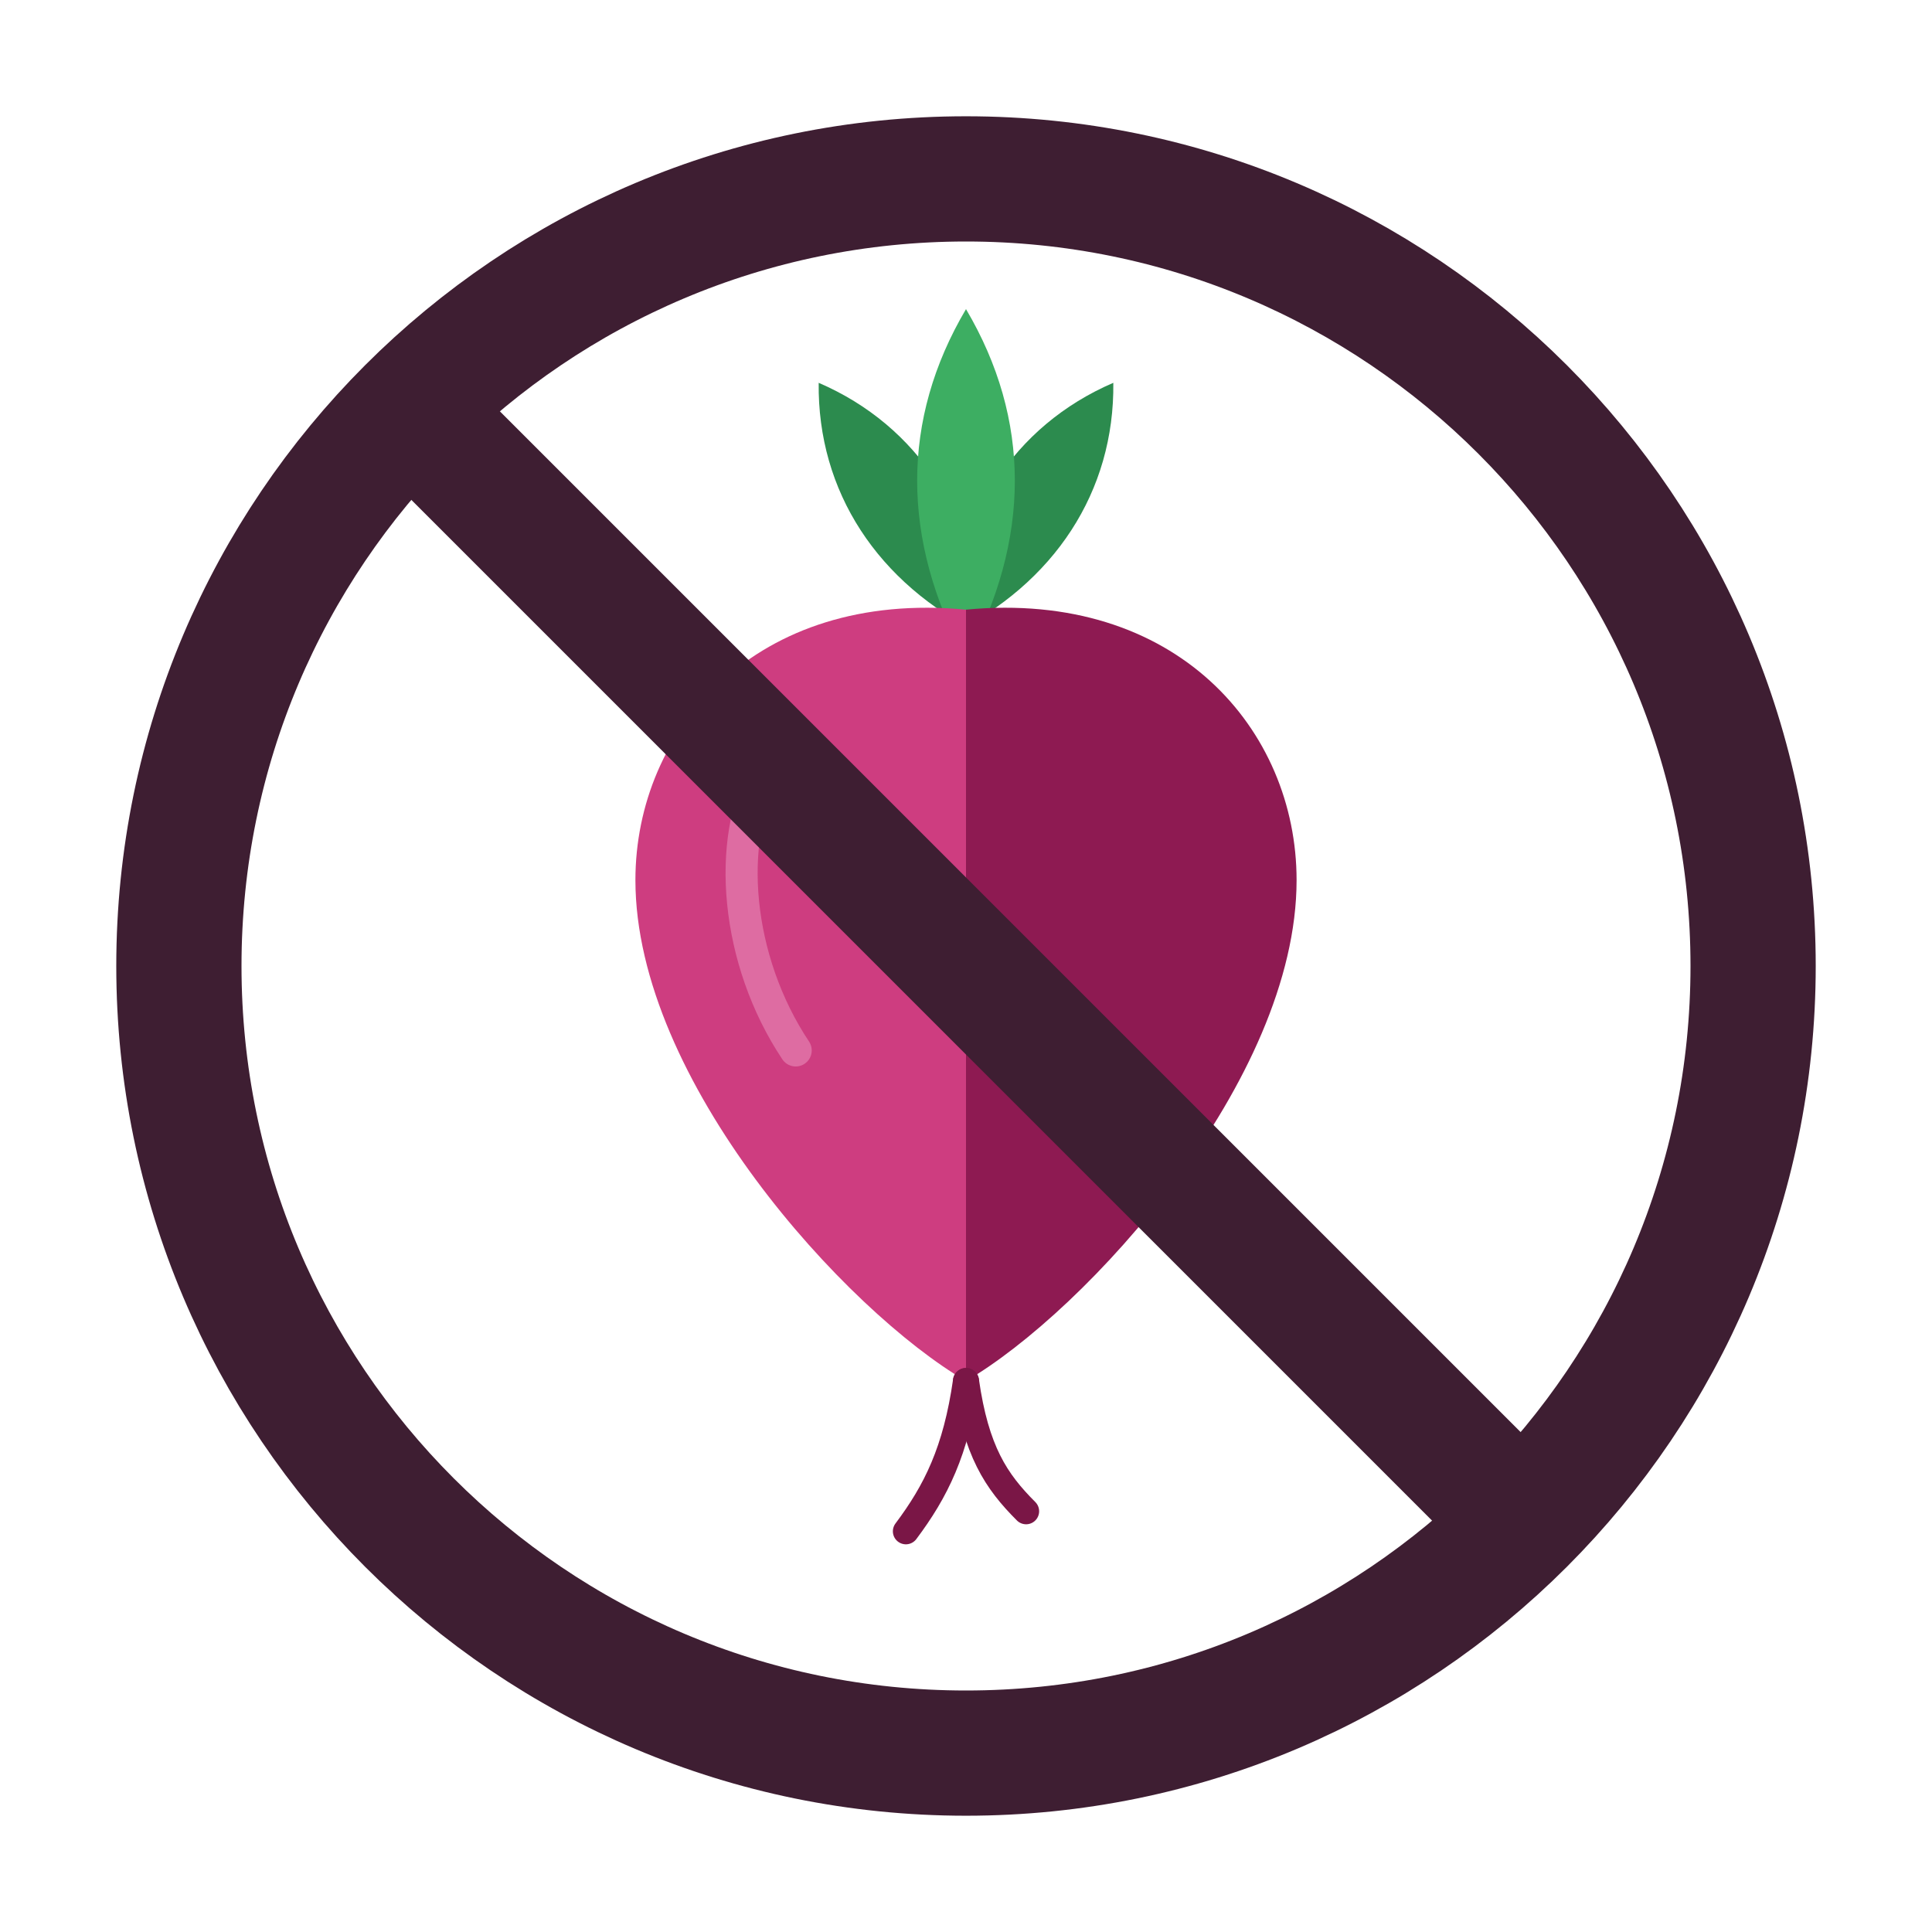
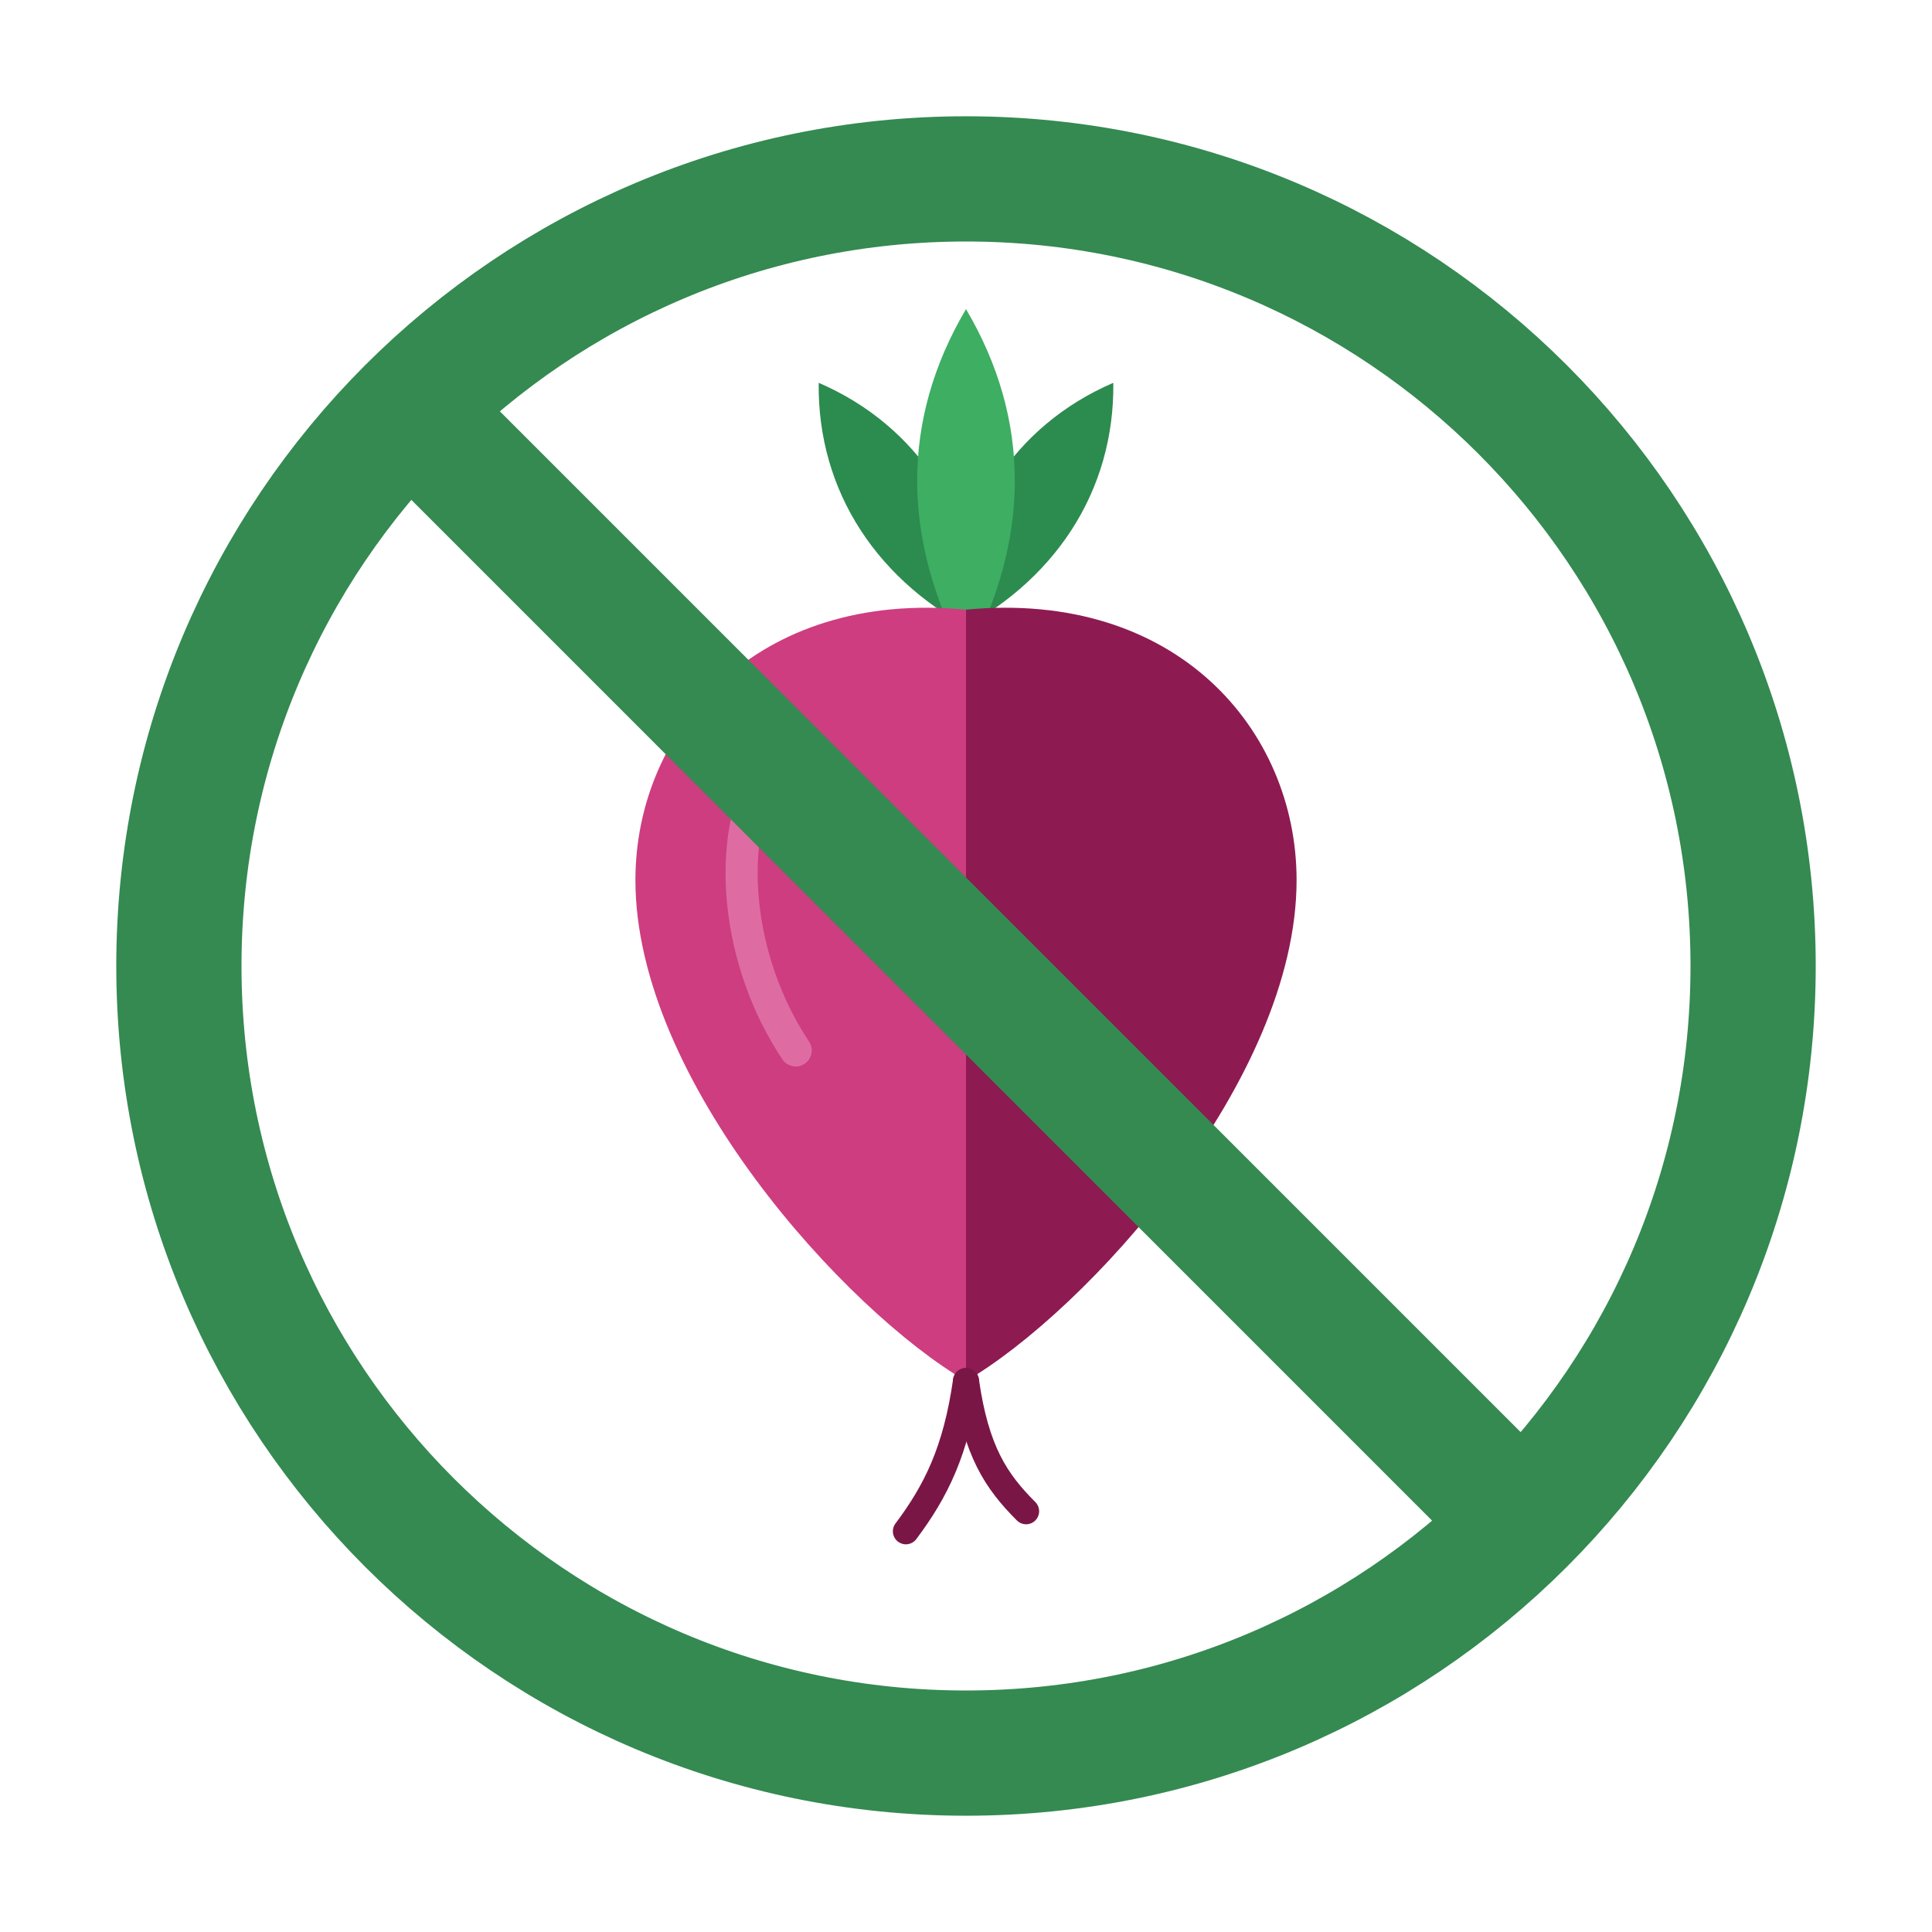
<svg xmlns="http://www.w3.org/2000/svg" viewBox="46 46 108 108" width="108" height="108" fill="none">
  <g transform="translate(100,98) scale(0.56) translate(-50,-62)">
    <g transform="translate(50,30)">
      <g transform="rotate(-33)">
        <path d="M0,3 C-6,-7 -6,-18 0,-27 C6,-18 6,-7 0,3 Z" fill="#2C8B4E" />
      </g>
      <g transform="rotate(33)">
        <path d="M0,3 C-6,-7 -6,-18 0,-27 C6,-18 6,-7 0,3 Z" fill="#2C8B4E" />
      </g>
      <path d="M0,5 C-6.5,-7 -6.5,-19 0,-30 C6.5,-19 6.5,-7 0,5 Z" fill="#3DAE62" />
    </g>
    <path d="M50,30 C29,28 17,42 17,57 C17,77 38,100 50,107 Z" fill="#CE3D80" />
    <path d="M50,30 C71,28 83,42 83,57 C83,77 62,100 50,107 Z" fill="#8E1A52" />
    <path d="M30,46 C26,53 27,65 33,74" stroke="#EE9CC4" stroke-width="3.2" stroke-linecap="round" opacity="0.5" />
    <path d="M50,107 C49,114 47,118 44,122" stroke="#7A1646" stroke-width="2.6" stroke-linecap="round" />
    <path d="M50,107 C51,114 53,117 56,120" stroke="#7A1646" stroke-width="2.6" stroke-linecap="round" />
  </g>
-   <circle cx="100" cy="100" r="44" fill="none" stroke="#3E1E32" stroke-width="7" />
-   <line x1="69" y1="69" x2="131" y2="131" stroke="#3E1E32" stroke-width="7" stroke-linecap="round" />
+   <circle cx="100" cy="100" r="44" fill="none" stroke="#348A51" stroke-width="7" />
+   <line x1="69" y1="69" x2="131" y2="131" stroke="#348A51" stroke-width="7" stroke-linecap="round" />
</svg>
